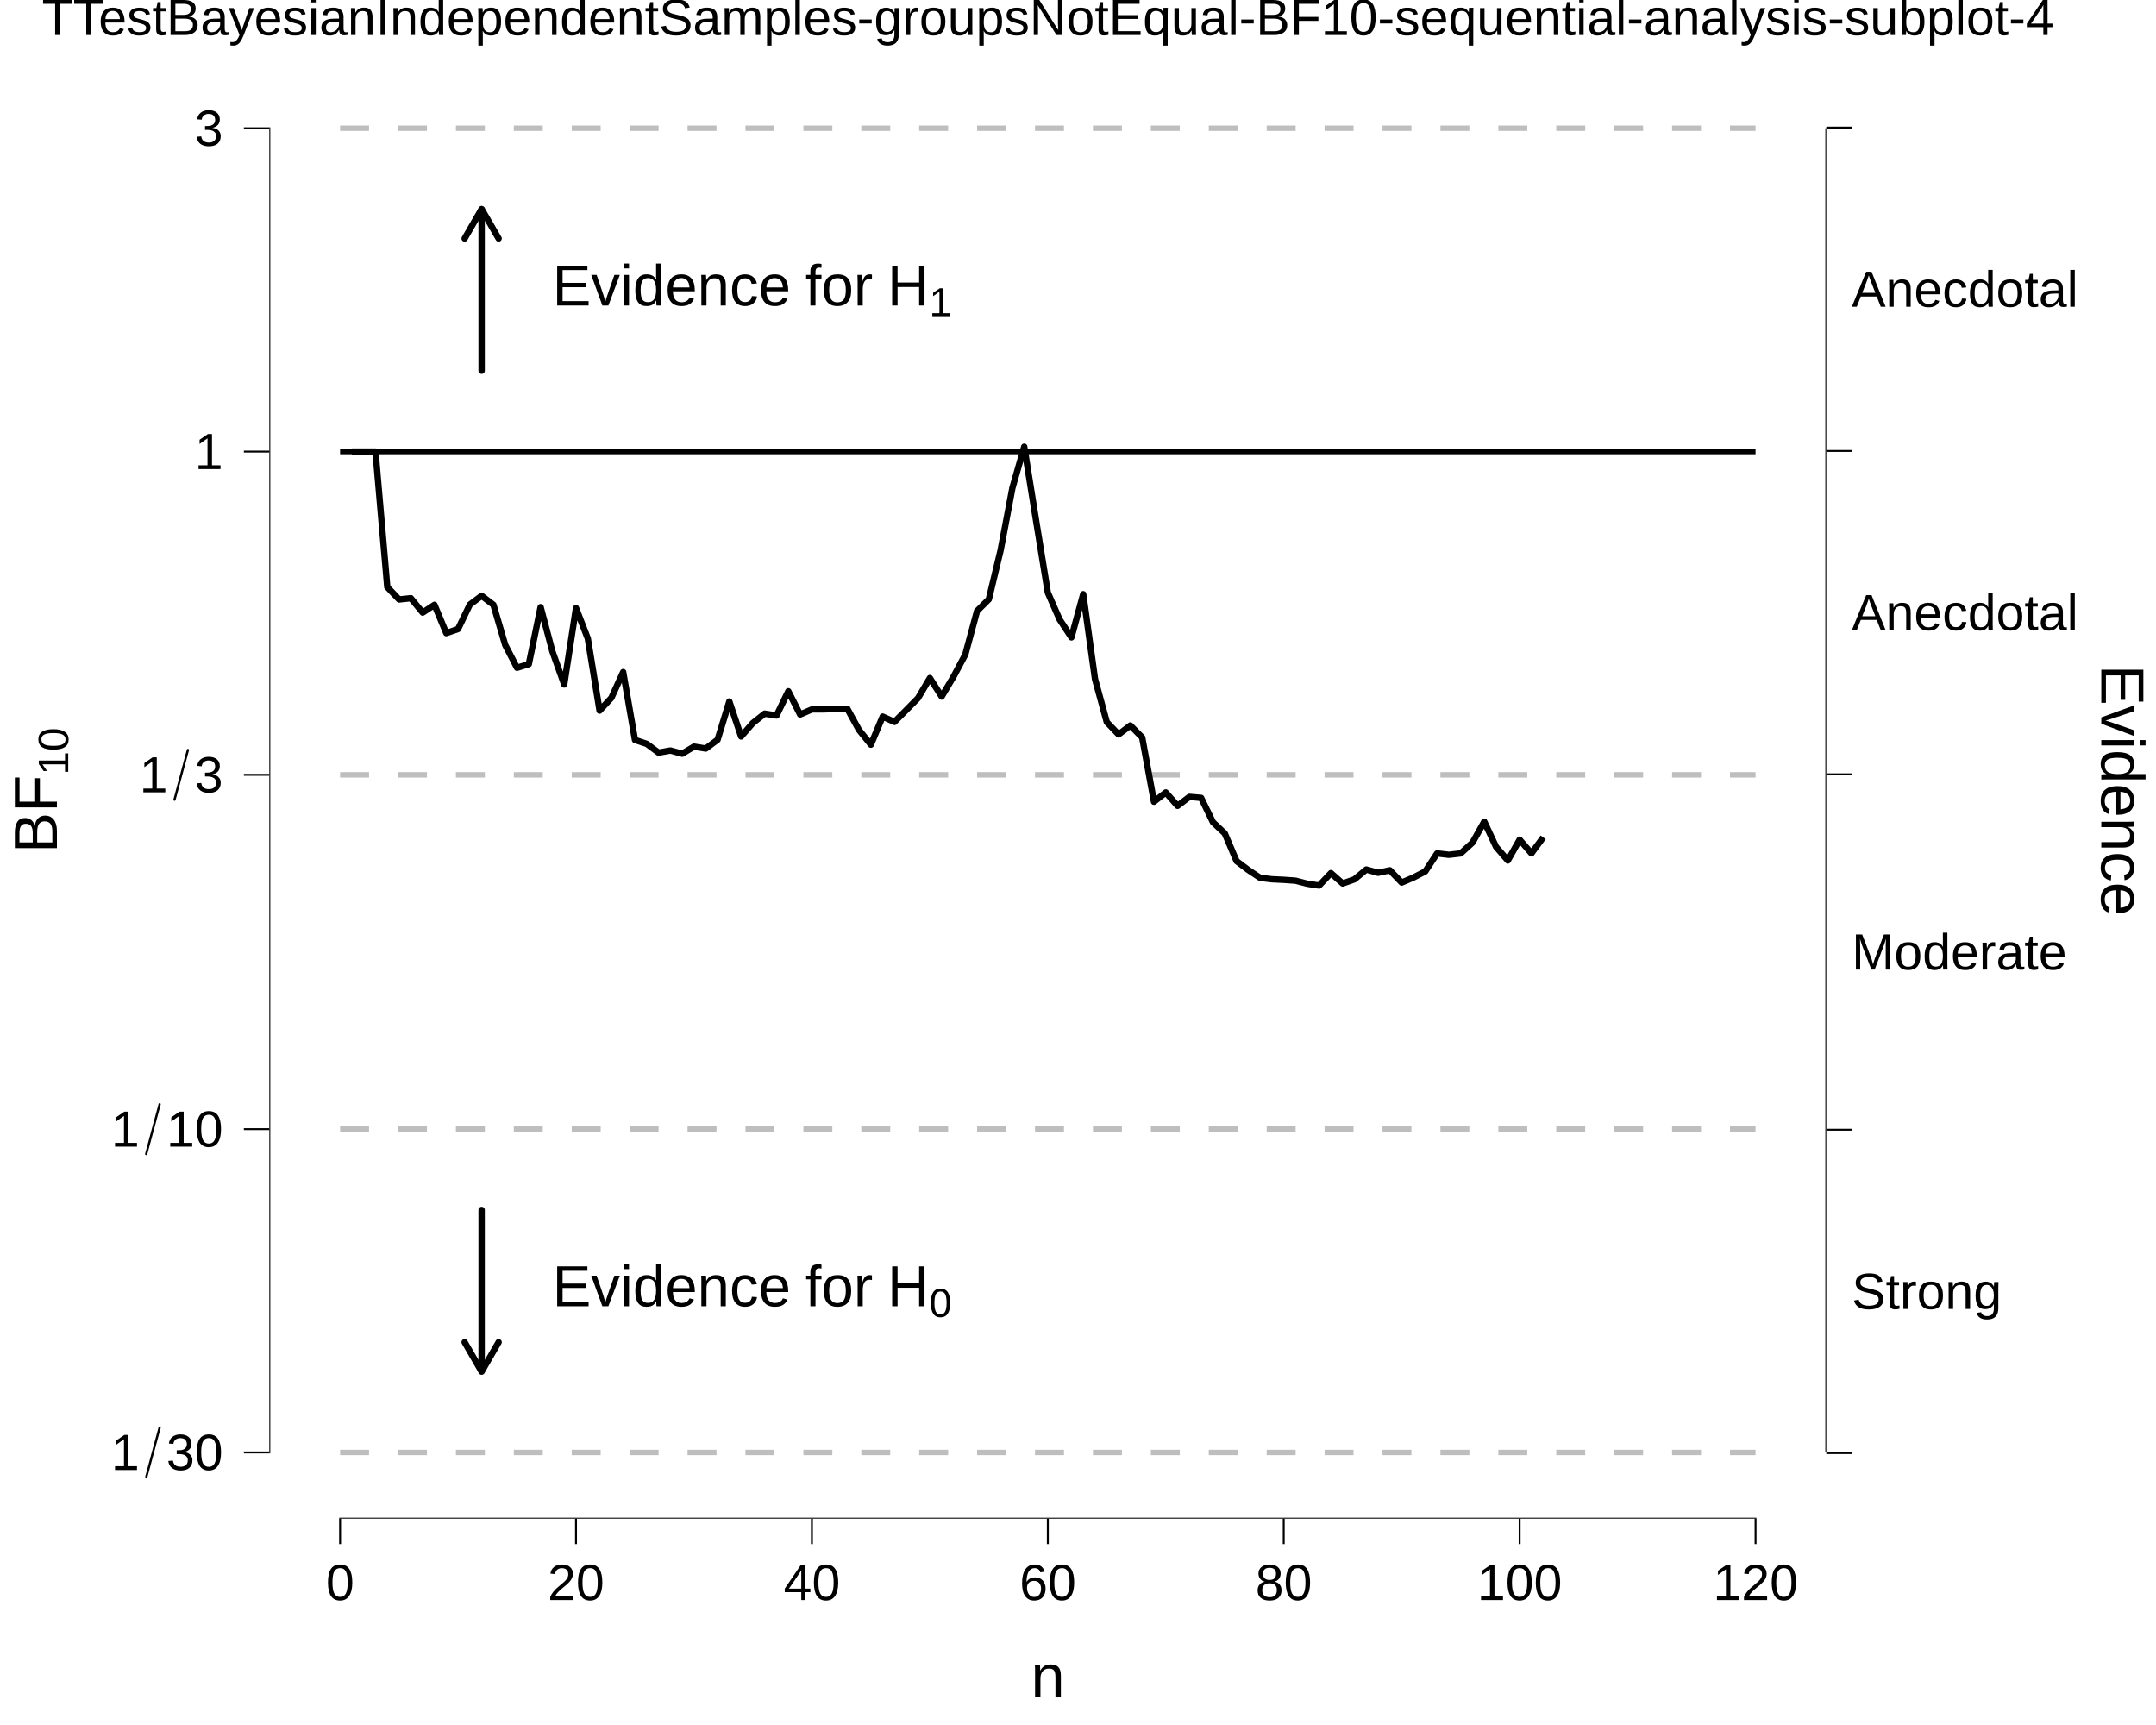
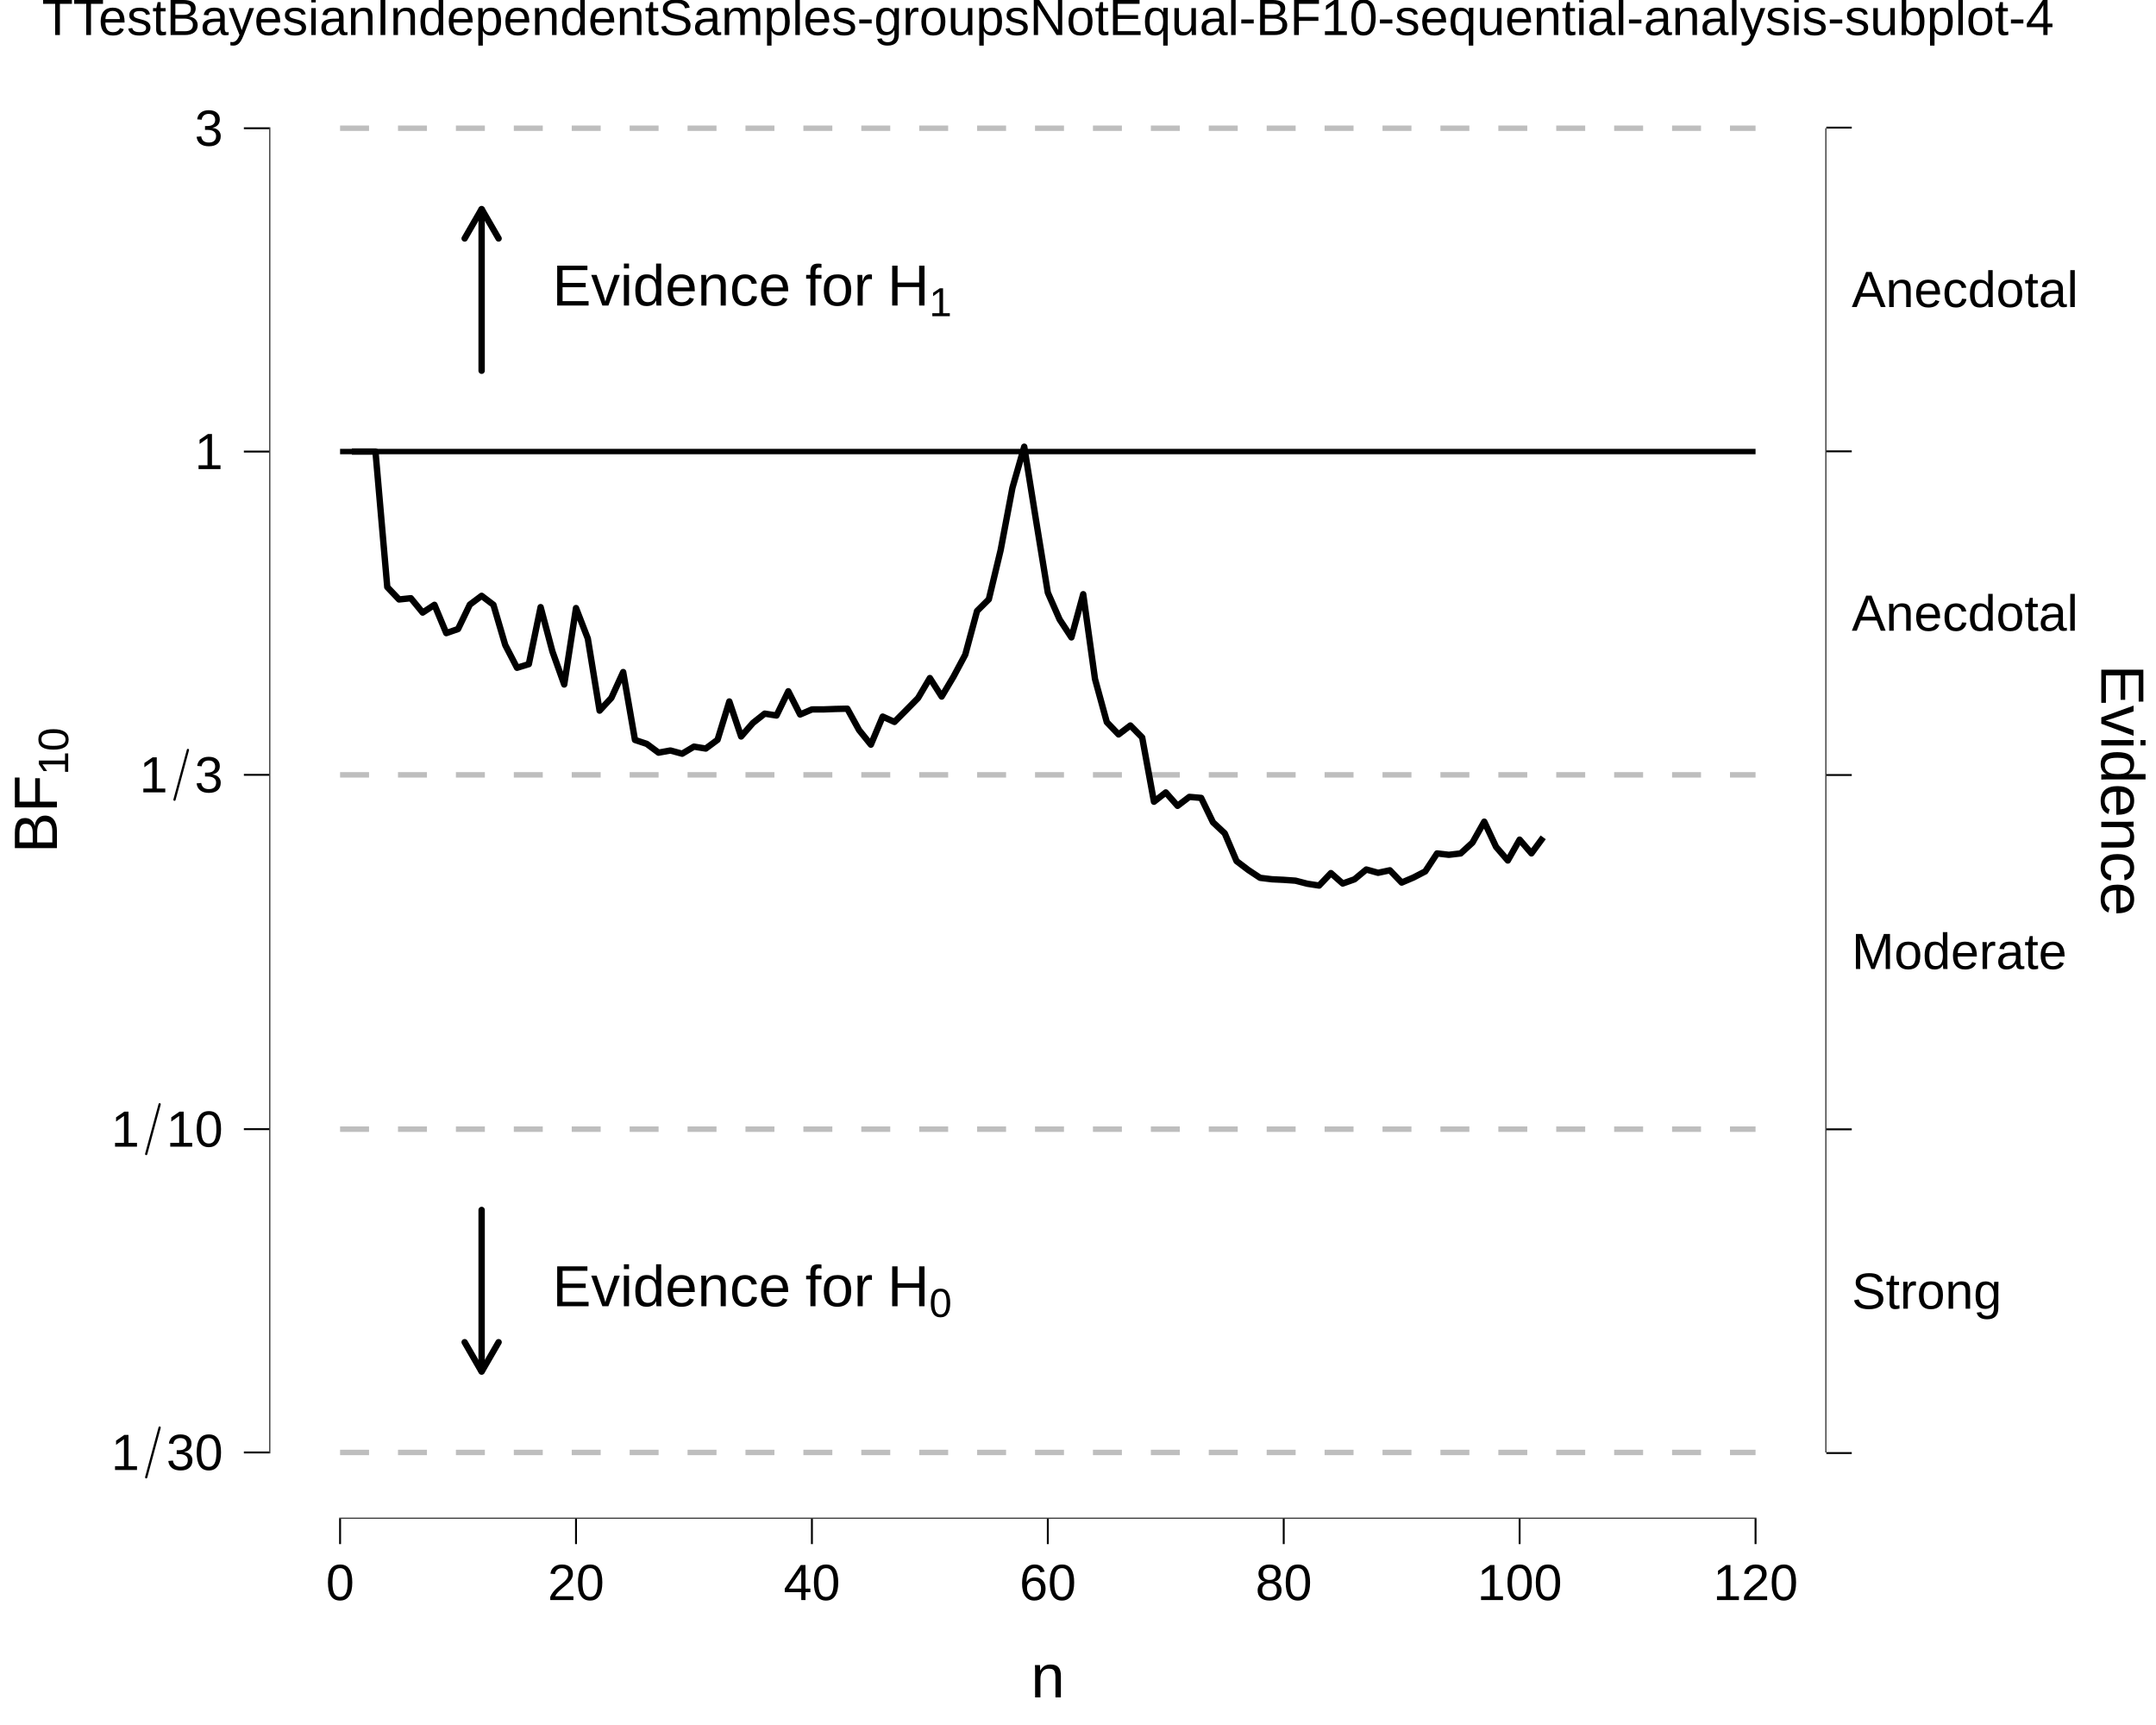
<svg xmlns="http://www.w3.org/2000/svg" viewBox="0 0 720.00 576.00">
  <defs>
    <style type="text/css">
    line, polyline, polygon, path, rect, circle {
      fill: none;
      stroke: #000000;
      stroke-linecap: round;
      stroke-linejoin: round;
      stroke-miterlimit: 10.00;
    }
  </style>
  </defs>
  <rect width="100%" height="100%" style="stroke: none; fill: #FFFFFF;" />
  <rect x="0.00" y="0.00" width="720.00" height="576.00" style="stroke-width: 10.67; stroke: none;" />
  <defs>
    <clipPath id="cpODkuOTR8NjA5LjkwfDUwNy4xMHwyMC43MQ==">
      <rect x="89.94" y="20.71" width="519.96" height="486.38" />
    </clipPath>
  </defs>
  <rect x="89.94" y="20.71" width="519.96" height="486.38" style="stroke-width: 10.67; stroke: none;" clip-path="url(#cpODkuOTR8NjA5LjkwfDUwNy4xMHwyMC43MQ==)" />
  <line x1="113.57" y1="484.99" x2="586.27" y2="484.99" style="stroke-width: 1.81; stroke: #BEBEBE; stroke-dasharray: 9.67,9.67; stroke-linecap: butt;" clip-path="url(#cpODkuOTR8NjA5LjkwfDUwNy4xMHwyMC43MQ==)" />
  <line x1="113.57" y1="377.04" x2="586.27" y2="377.04" style="stroke-width: 1.81; stroke: #BEBEBE; stroke-dasharray: 9.67,9.67; stroke-linecap: butt;" clip-path="url(#cpODkuOTR8NjA5LjkwfDUwNy4xMHwyMC43MQ==)" />
  <line x1="113.57" y1="258.73" x2="586.27" y2="258.73" style="stroke-width: 1.81; stroke: #BEBEBE; stroke-dasharray: 9.67,9.67; stroke-linecap: butt;" clip-path="url(#cpODkuOTR8NjA5LjkwfDUwNy4xMHwyMC43MQ==)" />
  <line x1="113.57" y1="150.78" x2="586.27" y2="150.78" style="stroke-width: 1.81; stroke-linecap: butt;" clip-path="url(#cpODkuOTR8NjA5LjkwfDUwNy4xMHwyMC43MQ==)" />
  <line x1="113.57" y1="42.82" x2="586.27" y2="42.82" style="stroke-width: 1.81; stroke: #BEBEBE; stroke-dasharray: 9.67,9.67; stroke-linecap: butt;" clip-path="url(#cpODkuOTR8NjA5LjkwfDUwNy4xMHwyMC43MQ==)" />
  <polyline points="117.51,150.78 121.45,150.78 125.39,150.78 129.33,196.03 133.27,200.17 137.21,199.75 141.15,204.55 145.09,201.96 149.03,211.41 152.97,210.04 156.90,201.89 160.84,198.95 164.78,201.95 168.72,215.37 172.66,222.98 176.60,221.77 180.54,202.73 184.48,217.54 188.42,228.56 192.36,203.04 196.30,213.22 200.23,237.29 204.17,233.03 208.11,224.41 212.05,247.08 215.99,248.39 219.93,251.32 223.87,250.60 227.81,251.67 231.75,249.31 235.69,249.95 239.63,247.03 243.56,234.23 247.50,245.92 251.44,241.40 255.38,238.29 259.32,238.92 263.26,230.82 267.20,238.58 271.14,236.89 275.08,236.88 279.02,236.73 282.96,236.64 286.89,243.78 290.83,248.65 294.77,239.28 298.71,241.06 302.65,237.10 306.59,233.09 310.53,226.41 314.47,232.59 318.41,225.98 322.35,218.61 326.29,204.02 330.22,200.12 334.16,183.72 338.10,162.91 342.04,149.16 345.98,173.71 349.92,197.88 353.86,206.85 357.80,212.84 361.74,198.41 365.68,226.74 369.62,241.13 373.55,245.24 377.49,242.25 381.43,246.25 385.37,267.71 389.31,264.61 393.25,269.08 397.19,266.09 401.13,266.43 405.07,274.57 409.01,278.27 412.95,287.53 416.88,290.51 420.82,293.12 424.76,293.60 428.70,293.79 432.64,294.07 436.58,295.09 440.52,295.70 444.46,291.54 448.40,295.02 452.34,293.61 456.28,290.34 460.21,291.44 464.15,290.60 468.09,294.70 472.03,293.02 475.97,290.97 479.91,284.97 483.85,285.43 487.79,284.97 491.73,281.37 495.67,274.37 499.61,282.78 503.54,287.33 507.48,280.37 511.42,284.95 515.36,279.60 " style="stroke-width: 2.13; stroke-linecap: butt;" clip-path="url(#cpODkuOTR8NjA5LjkwfDUwNy4xMHwyMC43MQ==)" />
  <line x1="160.84" y1="404.02" x2="160.84" y2="458.00" style="stroke-width: 2.13; stroke-linejoin: bevel;" clip-path="url(#cpODkuOTR8NjA5LjkwfDUwNy4xMHwyMC43MQ==)" />
  <polyline points="155.17,448.18 160.84,458.00 166.51,448.18 " style="stroke-width: 2.13; stroke-linejoin: bevel;" clip-path="url(#cpODkuOTR8NjA5LjkwfDUwNy4xMHwyMC43MQ==)" />
  <line x1="160.84" y1="123.79" x2="160.84" y2="69.81" style="stroke-width: 2.13; stroke-linejoin: bevel;" clip-path="url(#cpODkuOTR8NjA5LjkwfDUwNy4xMHwyMC43MQ==)" />
  <polyline points="166.51,79.63 160.84,69.81 155.17,79.63 " style="stroke-width: 2.13; stroke-linejoin: bevel;" clip-path="url(#cpODkuOTR8NjA5LjkwfDUwNy4xMHwyMC43MQ==)" />
  <g clip-path="url(#cpODkuOTR8NjA5LjkwfDUwNy4xMHwyMC43MQ==)">
    <text x="184.48" y="436.17" style="font-size: 19.35px; font-family: Liberation Sans;" textLength="12.91px" lengthAdjust="spacingAndGlyphs">E</text>
  </g>
  <g clip-path="url(#cpODkuOTR8NjA5LjkwfDUwNy4xMHwyMC43MQ==)">
    <text x="197.38" y="436.17" style="font-size: 19.35px; font-family: Liberation Sans;" textLength="9.67px" lengthAdjust="spacingAndGlyphs">v</text>
  </g>
  <g clip-path="url(#cpODkuOTR8NjA5LjkwfDUwNy4xMHwyMC43MQ==)">
    <text x="207.06" y="436.17" style="font-size: 19.35px; font-family: Liberation Sans;" textLength="4.30px" lengthAdjust="spacingAndGlyphs">i</text>
  </g>
  <g clip-path="url(#cpODkuOTR8NjA5LjkwfDUwNy4xMHwyMC43MQ==)">
    <text x="211.35" y="436.17" style="font-size: 19.35px; font-family: Liberation Sans;" textLength="10.77px" lengthAdjust="spacingAndGlyphs">d</text>
  </g>
  <g clip-path="url(#cpODkuOTR8NjA5LjkwfDUwNy4xMHwyMC43MQ==)">
    <text x="222.12" y="436.17" style="font-size: 19.35px; font-family: Liberation Sans;" textLength="10.77px" lengthAdjust="spacingAndGlyphs">e</text>
  </g>
  <g clip-path="url(#cpODkuOTR8NjA5LjkwfDUwNy4xMHwyMC43MQ==)">
    <text x="232.88" y="436.17" style="font-size: 19.35px; font-family: Liberation Sans;" textLength="10.77px" lengthAdjust="spacingAndGlyphs">n</text>
  </g>
  <g clip-path="url(#cpODkuOTR8NjA5LjkwfDUwNy4xMHwyMC43MQ==)">
    <text x="243.65" y="436.17" style="font-size: 19.35px; font-family: Liberation Sans;" textLength="9.67px" lengthAdjust="spacingAndGlyphs">c</text>
  </g>
  <g clip-path="url(#cpODkuOTR8NjA5LjkwfDUwNy4xMHwyMC43MQ==)">
    <text x="253.32" y="436.17" style="font-size: 19.35px; font-family: Liberation Sans;" textLength="10.77px" lengthAdjust="spacingAndGlyphs">e</text>
  </g>
  <g clip-path="url(#cpODkuOTR8NjA5LjkwfDUwNy4xMHwyMC43MQ==)">
    <text x="264.09" y="436.17" style="font-size: 19.35px; font-family: Symbola;" textLength="4.84px" lengthAdjust="spacingAndGlyphs"> </text>
  </g>
  <g clip-path="url(#cpODkuOTR8NjA5LjkwfDUwNy4xMHwyMC43MQ==)">
    <text x="268.93" y="436.17" style="font-size: 19.35px; font-family: Liberation Sans;" textLength="22.58px" lengthAdjust="spacingAndGlyphs">for</text>
  </g>
  <g clip-path="url(#cpODkuOTR8NjA5LjkwfDUwNy4xMHwyMC43MQ==)">
    <text x="291.51" y="436.17" style="font-size: 19.35px; font-family: Symbola;" textLength="4.84px" lengthAdjust="spacingAndGlyphs"> </text>
  </g>
  <g clip-path="url(#cpODkuOTR8NjA5LjkwfDUwNy4xMHwyMC43MQ==)">
    <text x="296.35" y="436.17" style="font-size: 19.35px; font-family: Liberation Sans;" textLength="13.97px" lengthAdjust="spacingAndGlyphs">H</text>
  </g>
  <g clip-path="url(#cpODkuOTR8NjA5LjkwfDUwNy4xMHwyMC43MQ==)">
    <text x="310.32" y="439.75" style="font-size: 13.54px; font-family: Liberation Sans;" textLength="7.53px" lengthAdjust="spacingAndGlyphs">0</text>
  </g>
  <g clip-path="url(#cpODkuOTR8NjA5LjkwfDUwNy4xMHwyMC43MQ==)">
    <text x="184.48" y="102.02" style="font-size: 19.35px; font-family: Liberation Sans;" textLength="12.91px" lengthAdjust="spacingAndGlyphs">E</text>
  </g>
  <g clip-path="url(#cpODkuOTR8NjA5LjkwfDUwNy4xMHwyMC43MQ==)">
    <text x="197.38" y="102.02" style="font-size: 19.35px; font-family: Liberation Sans;" textLength="9.67px" lengthAdjust="spacingAndGlyphs">v</text>
  </g>
  <g clip-path="url(#cpODkuOTR8NjA5LjkwfDUwNy4xMHwyMC43MQ==)">
    <text x="207.06" y="102.02" style="font-size: 19.35px; font-family: Liberation Sans;" textLength="4.30px" lengthAdjust="spacingAndGlyphs">i</text>
  </g>
  <g clip-path="url(#cpODkuOTR8NjA5LjkwfDUwNy4xMHwyMC43MQ==)">
    <text x="211.35" y="102.02" style="font-size: 19.35px; font-family: Liberation Sans;" textLength="10.77px" lengthAdjust="spacingAndGlyphs">d</text>
  </g>
  <g clip-path="url(#cpODkuOTR8NjA5LjkwfDUwNy4xMHwyMC43MQ==)">
    <text x="222.12" y="102.02" style="font-size: 19.35px; font-family: Liberation Sans;" textLength="10.77px" lengthAdjust="spacingAndGlyphs">e</text>
  </g>
  <g clip-path="url(#cpODkuOTR8NjA5LjkwfDUwNy4xMHwyMC43MQ==)">
    <text x="232.88" y="102.02" style="font-size: 19.35px; font-family: Liberation Sans;" textLength="10.77px" lengthAdjust="spacingAndGlyphs">n</text>
  </g>
  <g clip-path="url(#cpODkuOTR8NjA5LjkwfDUwNy4xMHwyMC43MQ==)">
    <text x="243.65" y="102.02" style="font-size: 19.35px; font-family: Liberation Sans;" textLength="9.67px" lengthAdjust="spacingAndGlyphs">c</text>
  </g>
  <g clip-path="url(#cpODkuOTR8NjA5LjkwfDUwNy4xMHwyMC43MQ==)">
    <text x="253.32" y="102.02" style="font-size: 19.35px; font-family: Liberation Sans;" textLength="10.77px" lengthAdjust="spacingAndGlyphs">e</text>
  </g>
  <g clip-path="url(#cpODkuOTR8NjA5LjkwfDUwNy4xMHwyMC43MQ==)">
    <text x="264.09" y="102.02" style="font-size: 19.35px; font-family: Symbola;" textLength="4.84px" lengthAdjust="spacingAndGlyphs"> </text>
  </g>
  <g clip-path="url(#cpODkuOTR8NjA5LjkwfDUwNy4xMHwyMC43MQ==)">
    <text x="268.93" y="102.02" style="font-size: 19.35px; font-family: Liberation Sans;" textLength="22.58px" lengthAdjust="spacingAndGlyphs">for</text>
  </g>
  <g clip-path="url(#cpODkuOTR8NjA5LjkwfDUwNy4xMHwyMC43MQ==)">
    <text x="291.51" y="102.02" style="font-size: 19.35px; font-family: Symbola;" textLength="4.84px" lengthAdjust="spacingAndGlyphs"> </text>
  </g>
  <g clip-path="url(#cpODkuOTR8NjA5LjkwfDUwNy4xMHwyMC43MQ==)">
    <text x="296.35" y="102.02" style="font-size: 19.35px; font-family: Liberation Sans;" textLength="13.97px" lengthAdjust="spacingAndGlyphs">H</text>
  </g>
  <g clip-path="url(#cpODkuOTR8NjA5LjkwfDUwNy4xMHwyMC43MQ==)">
    <text x="310.32" y="105.59" style="font-size: 13.54px; font-family: Liberation Sans;" textLength="7.53px" lengthAdjust="spacingAndGlyphs">1</text>
  </g>
  <line x1="113.26" y1="507.10" x2="586.58" y2="507.10" style="stroke-width: 0.64; stroke-linecap: butt;" clip-path="url(#cpODkuOTR8NjA5LjkwfDUwNy4xMHwyMC43MQ==)" />
  <line x1="89.94" y1="485.31" x2="89.94" y2="42.50" style="stroke-width: 0.64; stroke-linecap: butt;" clip-path="url(#cpODkuOTR8NjA5LjkwfDUwNy4xMHwyMC43MQ==)" />
  <line x1="609.90" y1="484.99" x2="609.90" y2="42.82" style="stroke-width: 0.64; stroke-linecap: butt;" clip-path="url(#cpODkuOTR8NjA5LjkwfDUwNy4xMHwyMC43MQ==)" />
  <rect x="89.94" y="20.71" width="519.96" height="486.38" style="stroke-width: 0.00; stroke: none;" clip-path="url(#cpODkuOTR8NjA5LjkwfDUwNy4xMHwyMC43MQ==)" />
  <defs>
    <clipPath id="cpMC4wMHw3MjAuMDB8NTc2LjAwfDAuMDA=">
      <rect x="0.00" y="0.00" width="720.00" height="576.00" />
    </clipPath>
  </defs>
  <polyline points="89.94,507.10 89.94,20.71 " style="stroke-width: 0.00; stroke: none; stroke-linecap: butt;" clip-path="url(#cpMC4wMHw3MjAuMDB8NTc2LjAwfDAuMDA=)" />
  <g clip-path="url(#cpMC4wMHw3MjAuMDB8NTc2LjAwfDAuMDA=)">
    <text x="37.12" y="490.84" style="font-size: 17.00px; font-family: Liberation Sans;" textLength="9.45px" lengthAdjust="spacingAndGlyphs">1</text>
  </g>
  <polyline points="48.82,493.29 53.31,476.68 " style="stroke-width: 0.75;" clip-path="url(#cpMC4wMHw3MjAuMDB8NTc2LjAwfDAuMDA=)" />
  <g clip-path="url(#cpMC4wMHw3MjAuMDB8NTc2LjAwfDAuMDA=)">
    <text x="55.56" y="490.84" style="font-size: 17.00px; font-family: Liberation Sans;" textLength="18.91px" lengthAdjust="spacingAndGlyphs">30</text>
  </g>
  <g clip-path="url(#cpMC4wMHw3MjAuMDB8NTc2LjAwfDAuMDA=)">
    <text x="37.12" y="382.89" style="font-size: 17.00px; font-family: Liberation Sans;" textLength="9.45px" lengthAdjust="spacingAndGlyphs">1</text>
  </g>
  <polyline points="48.82,385.34 53.31,368.73 " style="stroke-width: 0.75;" clip-path="url(#cpMC4wMHw3MjAuMDB8NTc2LjAwfDAuMDA=)" />
  <g clip-path="url(#cpMC4wMHw3MjAuMDB8NTc2LjAwfDAuMDA=)">
    <text x="55.56" y="382.89" style="font-size: 17.00px; font-family: Liberation Sans;" textLength="18.91px" lengthAdjust="spacingAndGlyphs">10</text>
  </g>
  <g clip-path="url(#cpMC4wMHw3MjAuMDB8NTc2LjAwfDAuMDA=)">
    <text x="46.57" y="264.58" style="font-size: 17.00px; font-family: Liberation Sans;" textLength="9.45px" lengthAdjust="spacingAndGlyphs">1</text>
  </g>
  <polyline points="58.27,267.03 62.76,250.42 " style="stroke-width: 0.75;" clip-path="url(#cpMC4wMHw3MjAuMDB8NTc2LjAwfDAuMDA=)" />
  <g clip-path="url(#cpMC4wMHw3MjAuMDB8NTc2LjAwfDAuMDA=)">
    <text x="65.01" y="264.58" style="font-size: 17.00px; font-family: Liberation Sans;" textLength="9.45px" lengthAdjust="spacingAndGlyphs">3</text>
  </g>
  <g clip-path="url(#cpMC4wMHw3MjAuMDB8NTc2LjAwfDAuMDA=)">
    <text x="65.01" y="156.63" style="font-size: 17.00px; font-family: Liberation Sans;" textLength="9.45px" lengthAdjust="spacingAndGlyphs">1</text>
  </g>
  <g clip-path="url(#cpMC4wMHw3MjAuMDB8NTc2LjAwfDAuMDA=)">
    <text x="65.01" y="48.67" style="font-size: 17.00px; font-family: Liberation Sans;" textLength="9.45px" lengthAdjust="spacingAndGlyphs">3</text>
  </g>
  <polyline points="81.44,484.99 89.94,484.99 " style="stroke-width: 0.64; stroke-linecap: butt;" clip-path="url(#cpMC4wMHw3MjAuMDB8NTc2LjAwfDAuMDA=)" />
  <polyline points="81.44,377.04 89.94,377.04 " style="stroke-width: 0.64; stroke-linecap: butt;" clip-path="url(#cpMC4wMHw3MjAuMDB8NTc2LjAwfDAuMDA=)" />
  <polyline points="81.44,258.73 89.94,258.73 " style="stroke-width: 0.64; stroke-linecap: butt;" clip-path="url(#cpMC4wMHw3MjAuMDB8NTc2LjAwfDAuMDA=)" />
  <polyline points="81.44,150.78 89.94,150.78 " style="stroke-width: 0.64; stroke-linecap: butt;" clip-path="url(#cpMC4wMHw3MjAuMDB8NTc2LjAwfDAuMDA=)" />
  <polyline points="81.44,42.82 89.94,42.82 " style="stroke-width: 0.64; stroke-linecap: butt;" clip-path="url(#cpMC4wMHw3MjAuMDB8NTc2LjAwfDAuMDA=)" />
  <polyline points="609.90,507.10 609.90,20.71 " style="stroke-width: 0.00; stroke: none; stroke-linecap: butt;" clip-path="url(#cpMC4wMHw3MjAuMDB8NTc2LjAwfDAuMDA=)" />
-   <polyline points="609.90,485.21 618.40,485.21 " style="stroke-width: 0.64; stroke-linecap: butt;" clip-path="url(#cpMC4wMHw3MjAuMDB8NTc2LjAwfDAuMDA=)" />
-   <polyline points="609.90,431.22 618.40,431.22 " style="stroke-width: 0.64; stroke: none; stroke-linecap: butt;" clip-path="url(#cpMC4wMHw3MjAuMDB8NTc2LjAwfDAuMDA=)" />
-   <polyline points="609.90,377.23 618.40,377.23 " style="stroke-width: 0.64; stroke-linecap: butt;" clip-path="url(#cpMC4wMHw3MjAuMDB8NTc2LjAwfDAuMDA=)" />
-   <polyline points="609.90,317.89 618.40,317.89 " style="stroke-width: 0.64; stroke: none; stroke-linecap: butt;" clip-path="url(#cpMC4wMHw3MjAuMDB8NTc2LjAwfDAuMDA=)" />
-   <polyline points="609.90,258.56 618.40,258.56 " style="stroke-width: 0.64; stroke-linecap: butt;" clip-path="url(#cpMC4wMHw3MjAuMDB8NTc2LjAwfDAuMDA=)" />
-   <polyline points="609.90,204.57 618.40,204.57 " style="stroke-width: 0.64; stroke: none; stroke-linecap: butt;" clip-path="url(#cpMC4wMHw3MjAuMDB8NTc2LjAwfDAuMDA=)" />
-   <polyline points="609.90,150.58 618.40,150.58 " style="stroke-width: 0.64; stroke-linecap: butt;" clip-path="url(#cpMC4wMHw3MjAuMDB8NTc2LjAwfDAuMDA=)" />
-   <polyline points="609.90,96.59 618.40,96.59 " style="stroke-width: 0.64; stroke: none; stroke-linecap: butt;" clip-path="url(#cpMC4wMHw3MjAuMDB8NTc2LjAwfDAuMDA=)" />
-   <polyline points="609.90,42.60 618.40,42.60 " style="stroke-width: 0.64; stroke-linecap: butt;" clip-path="url(#cpMC4wMHw3MjAuMDB8NTc2LjAwfDAuMDA=)" />
-   <g clip-path="url(#cpMC4wMHw3MjAuMDB8NTc2LjAwfDAuMDA=)">
-     <text x="618.40" y="437.07" style="font-size: 17.00px; font-family: Liberation Sans;" textLength="50.08px" lengthAdjust="spacingAndGlyphs">Strong</text>
-   </g>
-   <g clip-path="url(#cpMC4wMHw3MjAuMDB8NTc2LjAwfDAuMDA=)">
-     <text x="618.40" y="323.75" style="font-size: 17.00px; font-family: Liberation Sans;" textLength="71.80px" lengthAdjust="spacingAndGlyphs">Moderate</text>
-   </g>
-   <g clip-path="url(#cpMC4wMHw3MjAuMDB8NTc2LjAwfDAuMDA=)">
-     <text x="618.40" y="210.42" style="font-size: 17.00px; font-family: Liberation Sans;" textLength="75.61px" lengthAdjust="spacingAndGlyphs">Anecdotal</text>
-   </g>
-   <g clip-path="url(#cpMC4wMHw3MjAuMDB8NTc2LjAwfDAuMDA=)">
-     <text x="618.40" y="102.44" style="font-size: 17.00px; font-family: Liberation Sans;" textLength="75.61px" lengthAdjust="spacingAndGlyphs">Anecdotal</text>
+   <polyline points="609.90,485.19 618.40,485.19 " style="stroke-width: 0.64; stroke-linecap: butt;" clip-path="url(#cpMC4wMHw3MjAuMDB8NTc2LjAwfDAuMDA=)" />
+   <polyline points="609.90,431.15 618.40,431.15 " style="stroke-width: 0.64; stroke: none; stroke-linecap: butt;" clip-path="url(#cpMC4wMHw3MjAuMDB8NTc2LjAwfDAuMDA=)" />
+   <polyline points="609.90,377.10 618.40,377.10 " style="stroke-width: 0.64; stroke-linecap: butt;" clip-path="url(#cpMC4wMHw3MjAuMDB8NTc2LjAwfDAuMDA=)" />
+   <polyline points="609.90,317.70 618.40,317.70 " style="stroke-width: 0.64; stroke: none; stroke-linecap: butt;" clip-path="url(#cpMC4wMHw3MjAuMDB8NTc2LjAwfDAuMDA=)" />
+   <polyline points="609.90,258.79 618.40,258.79 " style="stroke-width: 0.64; stroke-linecap: butt;" clip-path="url(#cpMC4wMHw3MjAuMDB8NTc2LjAwfDAuMDA=)" />
+   <polyline points="609.90,204.75 618.40,204.75 " style="stroke-width: 0.64; stroke: none; stroke-linecap: butt;" clip-path="url(#cpMC4wMHw3MjAuMDB8NTc2LjAwfDAuMDA=)" />
+   <polyline points="609.90,150.71 618.40,150.71 " style="stroke-width: 0.64; stroke-linecap: butt;" clip-path="url(#cpMC4wMHw3MjAuMDB8NTc2LjAwfDAuMDA=)" />
+   <polyline points="609.90,96.67 618.40,96.67 " style="stroke-width: 0.64; stroke: none; stroke-linecap: butt;" clip-path="url(#cpMC4wMHw3MjAuMDB8NTc2LjAwfDAuMDA=)" />
+   <polyline points="609.90,42.62 618.40,42.62 " style="stroke-width: 0.64; stroke-linecap: butt;" clip-path="url(#cpMC4wMHw3MjAuMDB8NTc2LjAwfDAuMDA=)" />
+   <g clip-path="url(#cpMC4wMHw3MjAuMDB8NTc2LjAwfDAuMDA=)">
+     <text x="618.40" y="437.00" style="font-size: 17.00px; font-family: Liberation Sans;" textLength="50.08px" lengthAdjust="spacingAndGlyphs">Strong</text>
+   </g>
+   <g clip-path="url(#cpMC4wMHw3MjAuMDB8NTc2LjAwfDAuMDA=)">
+     <text x="618.40" y="323.56" style="font-size: 17.00px; font-family: Liberation Sans;" textLength="71.80px" lengthAdjust="spacingAndGlyphs">Moderate</text>
+   </g>
+   <g clip-path="url(#cpMC4wMHw3MjAuMDB8NTc2LjAwfDAuMDA=)">
+     <text x="618.40" y="210.60" style="font-size: 17.00px; font-family: Liberation Sans;" textLength="75.61px" lengthAdjust="spacingAndGlyphs">Anecdotal</text>
+   </g>
+   <g clip-path="url(#cpMC4wMHw3MjAuMDB8NTc2LjAwfDAuMDA=)">
+     <text x="618.40" y="102.52" style="font-size: 17.00px; font-family: Liberation Sans;" textLength="75.61px" lengthAdjust="spacingAndGlyphs">Anecdotal</text>
  </g>
  <polyline points="89.94,507.10 609.90,507.10 " style="stroke-width: 0.00; stroke: none; stroke-linecap: butt;" clip-path="url(#cpMC4wMHw3MjAuMDB8NTc2LjAwfDAuMDA=)" />
  <polyline points="113.57,515.60 113.57,507.10 " style="stroke-width: 0.64; stroke-linecap: butt;" clip-path="url(#cpMC4wMHw3MjAuMDB8NTc2LjAwfDAuMDA=)" />
  <polyline points="192.36,515.60 192.36,507.10 " style="stroke-width: 0.64; stroke-linecap: butt;" clip-path="url(#cpMC4wMHw3MjAuMDB8NTc2LjAwfDAuMDA=)" />
  <polyline points="271.14,515.60 271.14,507.10 " style="stroke-width: 0.64; stroke-linecap: butt;" clip-path="url(#cpMC4wMHw3MjAuMDB8NTc2LjAwfDAuMDA=)" />
  <polyline points="349.92,515.60 349.92,507.10 " style="stroke-width: 0.64; stroke-linecap: butt;" clip-path="url(#cpMC4wMHw3MjAuMDB8NTc2LjAwfDAuMDA=)" />
  <polyline points="428.70,515.60 428.70,507.10 " style="stroke-width: 0.64; stroke-linecap: butt;" clip-path="url(#cpMC4wMHw3MjAuMDB8NTc2LjAwfDAuMDA=)" />
  <polyline points="507.48,515.60 507.48,507.10 " style="stroke-width: 0.64; stroke-linecap: butt;" clip-path="url(#cpMC4wMHw3MjAuMDB8NTc2LjAwfDAuMDA=)" />
  <polyline points="586.27,515.60 586.27,507.10 " style="stroke-width: 0.64; stroke-linecap: butt;" clip-path="url(#cpMC4wMHw3MjAuMDB8NTc2LjAwfDAuMDA=)" />
  <g clip-path="url(#cpMC4wMHw3MjAuMDB8NTc2LjAwfDAuMDA=)">
    <text x="108.85" y="534.28" style="font-size: 17.00px; font-family: Liberation Sans;" textLength="9.45px" lengthAdjust="spacingAndGlyphs">0</text>
  </g>
  <g clip-path="url(#cpMC4wMHw3MjAuMDB8NTc2LjAwfDAuMDA=)">
    <text x="182.90" y="534.28" style="font-size: 17.00px; font-family: Liberation Sans;" textLength="18.91px" lengthAdjust="spacingAndGlyphs">20</text>
  </g>
  <g clip-path="url(#cpMC4wMHw3MjAuMDB8NTc2LjAwfDAuMDA=)">
    <text x="261.68" y="534.28" style="font-size: 17.00px; font-family: Liberation Sans;" textLength="18.91px" lengthAdjust="spacingAndGlyphs">40</text>
  </g>
  <g clip-path="url(#cpMC4wMHw3MjAuMDB8NTc2LjAwfDAuMDA=)">
    <text x="340.47" y="534.28" style="font-size: 17.00px; font-family: Liberation Sans;" textLength="18.91px" lengthAdjust="spacingAndGlyphs">60</text>
  </g>
  <g clip-path="url(#cpMC4wMHw3MjAuMDB8NTc2LjAwfDAuMDA=)">
    <text x="419.25" y="534.28" style="font-size: 17.00px; font-family: Liberation Sans;" textLength="18.91px" lengthAdjust="spacingAndGlyphs">80</text>
  </g>
  <g clip-path="url(#cpMC4wMHw3MjAuMDB8NTc2LjAwfDAuMDA=)">
    <text x="493.30" y="534.28" style="font-size: 17.00px; font-family: Liberation Sans;" textLength="28.36px" lengthAdjust="spacingAndGlyphs">100</text>
  </g>
  <g clip-path="url(#cpMC4wMHw3MjAuMDB8NTc2LjAwfDAuMDA=)">
    <text x="572.09" y="534.28" style="font-size: 17.00px; font-family: Liberation Sans;" textLength="28.36px" lengthAdjust="spacingAndGlyphs">120</text>
  </g>
  <g clip-path="url(#cpMC4wMHw3MjAuMDB8NTc2LjAwfDAuMDA=)">
    <text x="344.25" y="566.78" style="font-size: 20.40px; font-family: Liberation Sans;" textLength="11.34px" lengthAdjust="spacingAndGlyphs">n</text>
  </g>
  <g clip-path="url(#cpMC4wMHw3MjAuMDB8NTc2LjAwfDAuMDA=)">
    <text transform="translate(19.01,284.87) rotate(-90)" style="font-size: 20.40px; font-family: Liberation Sans;" textLength="13.59px" lengthAdjust="spacingAndGlyphs">B</text>
  </g>
  <g clip-path="url(#cpMC4wMHw3MjAuMDB8NTc2LjAwfDAuMDA=)">
    <text transform="translate(19.01,271.27) rotate(-90)" style="font-size: 20.40px; font-family: Liberation Sans;" textLength="12.45px" lengthAdjust="spacingAndGlyphs">F</text>
  </g>
  <g clip-path="url(#cpMC4wMHw3MjAuMDB8NTc2LjAwfDAuMDA=)">
    <text transform="translate(22.78,258.82) rotate(-90)" style="font-size: 14.28px; font-family: Liberation Sans;" textLength="7.94px" lengthAdjust="spacingAndGlyphs">1</text>
  </g>
  <g clip-path="url(#cpMC4wMHw3MjAuMDB8NTc2LjAwfDAuMDA=)">
    <text transform="translate(22.78,250.88) rotate(-90)" style="font-size: 14.28px; font-family: Liberation Sans;" textLength="7.94px" lengthAdjust="spacingAndGlyphs">0</text>
  </g>
  <g clip-path="url(#cpMC4wMHw3MjAuMDB8NTc2LjAwfDAuMDA=)">
    <text transform="translate(701.73,221.95) rotate(90)" style="font-size: 20.40px; font-family: Liberation Sans;" textLength="83.91px" lengthAdjust="spacingAndGlyphs">Evidence</text>
  </g>
  <g clip-path="url(#cpMC4wMHw3MjAuMDB8NTc2LjAwfDAuMDA=)">
    <text x="14.01" y="11.70" style="font-size: 17.00px; font-family: Liberation Sans;" textLength="671.83px" lengthAdjust="spacingAndGlyphs">TTestBayesianIndependentSamples-groupsNotEqual-BF10-sequential-analysis-subplot-4</text>
  </g>
</svg>
